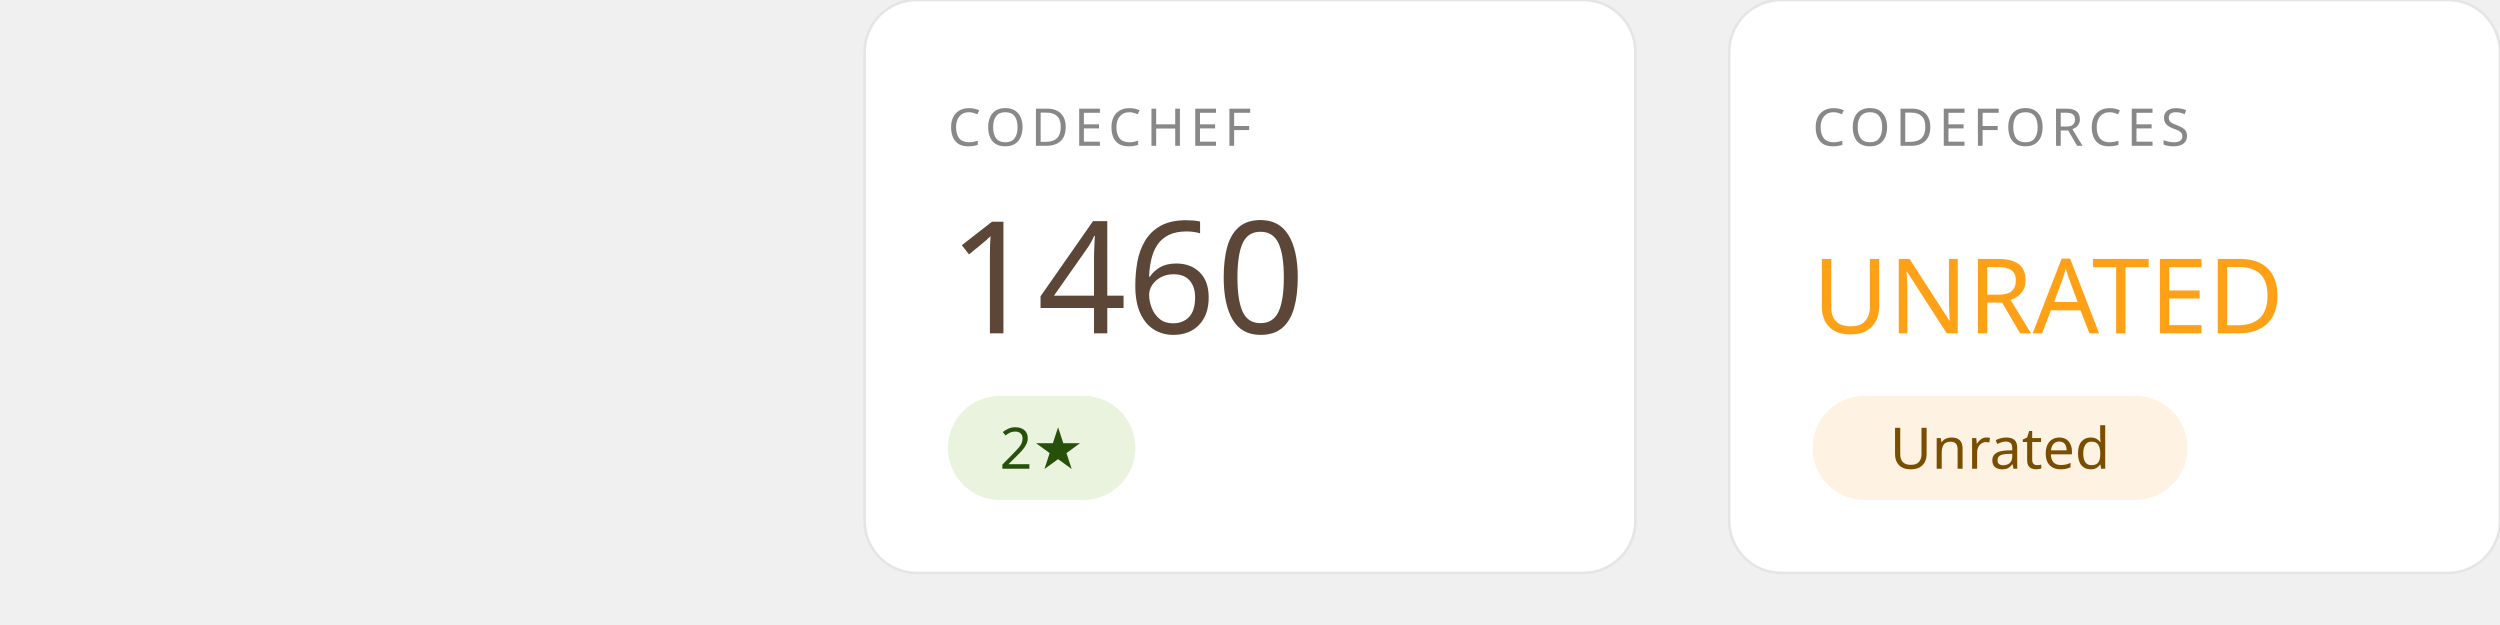
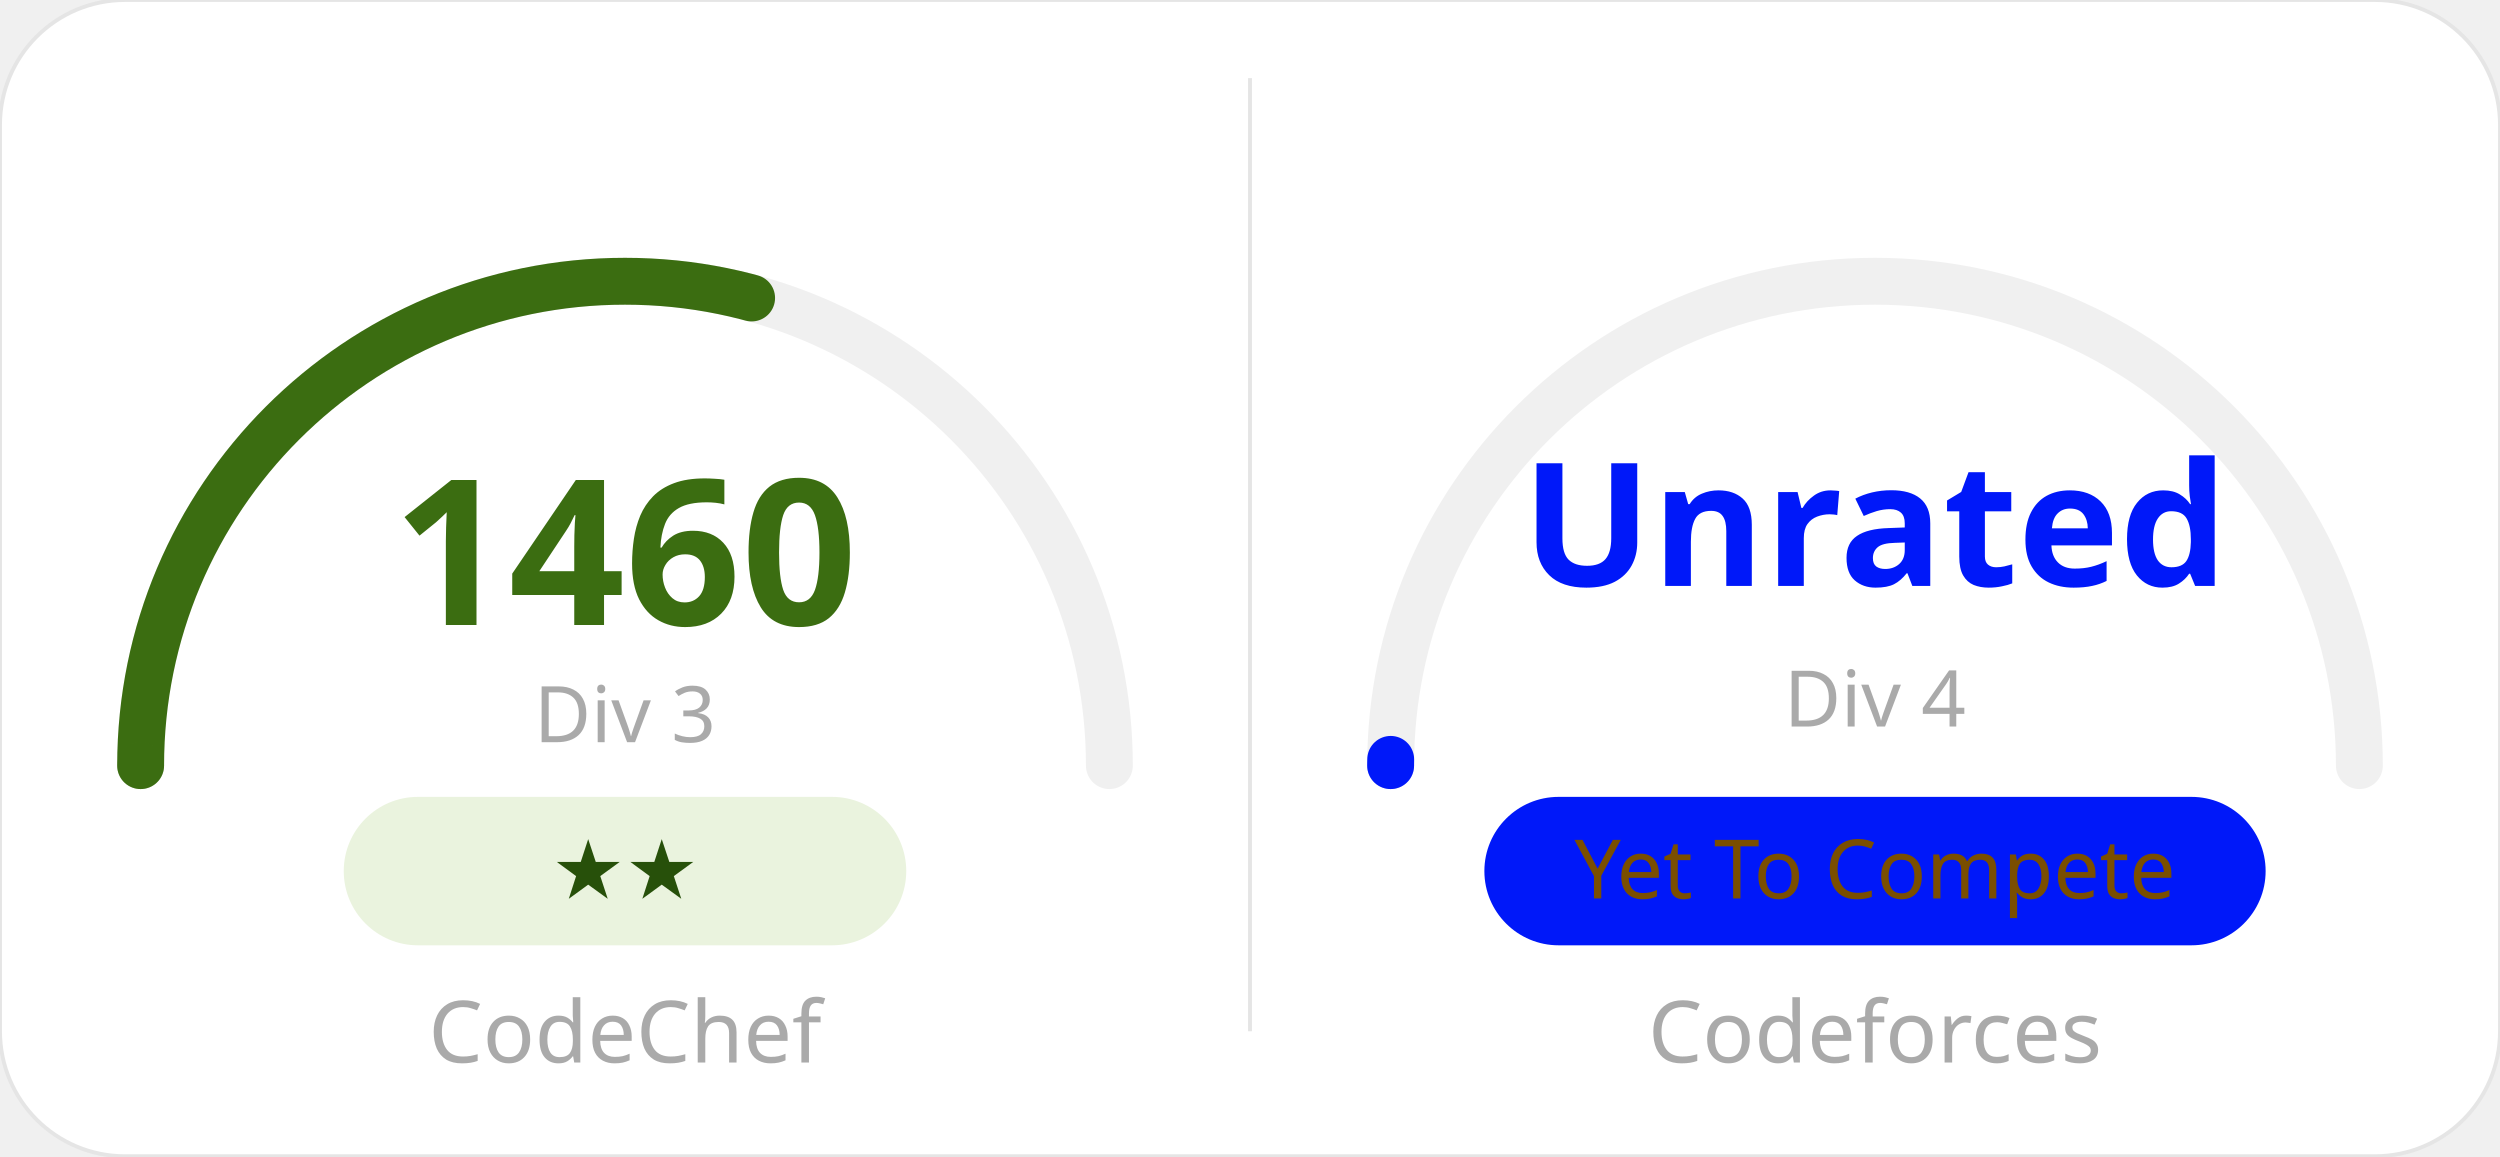
- <svg xmlns="http://www.w3.org/2000/svg" width="480" height="120" viewBox="0 0 480 120">
+ <svg xmlns="http://www.w3.org/2000/svg" width="320" height="148" viewBox="0 0 320 148">
  <style>
-     .bg-outer { fill: none; }
-     .card-bg { fill: #ffffff; stroke: #e5e5e5; }
-     .label { fill: #888888; }
-     .rank-bg-cc { fill: #EAF3DE; }
+     .card { fill: #ffffff; stroke: #e5e5e5; }
+     .track { stroke: #f0f0f0; }
+     .platform { fill: #aaaaaa; }
+     .rank-pill-cc { fill: #EAF3DE; }
    .rank-text-cc { fill: #27500A; }
-     .rank-bg-cf { fill: #FEF3E2; }
+     .rank-pill-cf { fill: #0018f9; }
    .rank-text-cf { fill: #7a4e00; }
- 
+     .divider { stroke: #e5e5e5; }
    @media (prefers-color-scheme: dark) {
-       .card-bg { fill: #161b22; stroke: #30363d; }
-       .label { fill: #8b949e; }
-       .rank-bg-cc { fill: #1a2e0a; }
-       .rank-text-cc { fill: #97C459; }
-       .rank-bg-cf { fill: #3d2e0a; }
-       .rank-text-cf { fill: #FAC775; }
+       .card { fill: #161b22; stroke: #30363d; }
+       .track { stroke: #2d333b; }
+       .platform { fill: #8b949e; }
+       .divider { stroke: #30363d; }
+       .rank-pill-cc { fill: #008000; }
+       .rank-text-cc { fill: #ffffff; }
+       .rank-pill-cf { fill: #0018f9; }
+       .rank-text-cf { fill: #ffffff; }
    }
  </style>
-   <rect x="166" y="0" width="148" height="110" rx="10" class="card-bg" stroke-width="0.5" />
-   <text x="182" y="28" font-family="sans-serif" font-size="10" class="label" letter-spacing="1" font-weight="500">CODECHEF</text>
-   <text x="182" y="64" font-family="sans-serif" font-size="30" fill="#5B4638" font-weight="500">1460</text>
-   <rect x="182" y="76" width="36" height="20" rx="10" class="rank-bg-cc" />
-   <text x="200" y="90" font-family="sans-serif" font-size="11" class="rank-text-cc" font-weight="500" text-anchor="middle">2★</text>
-   <rect x="332" y="0" width="148" height="110" rx="10" class="card-bg" stroke-width="0.5" />
-   <text x="348" y="28" font-family="sans-serif" font-size="10" class="label" letter-spacing="1" font-weight="500">CODEFORCES</text>
-   <text x="348" y="64" font-family="sans-serif" font-size="20" fill="#FFA116" font-weight="500">UNRATED</text>
-   <rect x="348" y="76" width="72" height="20" rx="10" class="rank-bg-cf" />
-   <text x="384" y="90" font-family="sans-serif" font-size="11" class="rank-text-cf" font-weight="500" text-anchor="middle">Unrated</text>
+   <rect x="0" y="0" width="320" height="148" rx="16" class="card" stroke-width="0.5" />
+   <line x1="160" y1="10" x2="160" y2="132" stroke-width="0.5" class="divider" />
+   <path d="M18 98 A62 62 0 0 1 142 98" fill="none" stroke-width="6" stroke-linecap="round" class="track" />
+   <path d="M18 98 A62 62 0 0 1 142 98" fill="none" stroke="#3B6D11" stroke-width="6" stroke-linecap="round" stroke-dasharray="194.8" stroke-dashoffset="81" />
+   <circle cx="18" cy="98" r="3" fill="#3B6D11" opacity="0.25" />
+   <text x="80" y="80" text-anchor="middle" font-size="26" font-weight="600" fill="#3B6D11" font-family="sans-serif">1460</text>
+   <text x="80" y="95" text-anchor="middle" font-size="10" font-family="sans-serif" class="platform">Div 3</text>
+   <rect x="44" y="102" width="72" height="19" rx="9.5" class="rank-pill-cc" />
+   <text x="80" y="115" text-anchor="middle" font-size="10.5" font-weight="500" font-family="sans-serif" class="rank-text-cc">★★</text>
+   <text x="80" y="136" text-anchor="middle" font-size="11" font-family="sans-serif" class="platform">CodeChef</text>
+   <path d="M178 98 A62 62 0 0 1 302 98" fill="none" stroke-width="6" stroke-linecap="round" class="track" />
+   <path d="M178 98 A62 62 0 0 1 302 98" fill="none" stroke="#0018f9" stroke-width="6" stroke-linecap="round" stroke-dasharray="194.8" stroke-dashoffset="194" />
+   <circle cx="178" cy="98" r="3" fill="#0018f9" opacity="0.25" />
+   <text x="240" y="75" text-anchor="middle" font-size="22" font-weight="600" fill="#0018f9" font-family="sans-serif">Unrated</text>
+   <text x="240" y="93" text-anchor="middle" font-size="10" font-family="sans-serif" class="platform">Div 4</text>
+   <rect x="190" y="102" width="100" height="19" rx="9.5" class="rank-pill-cf" />
+   <text x="240" y="115" text-anchor="middle" font-size="10.5" font-weight="500" font-family="sans-serif" class="rank-text-cf">Yet To Compete</text>
+   <text x="240" y="136" text-anchor="middle" font-size="11" font-family="sans-serif" class="platform">Codeforces</text>
</svg>
